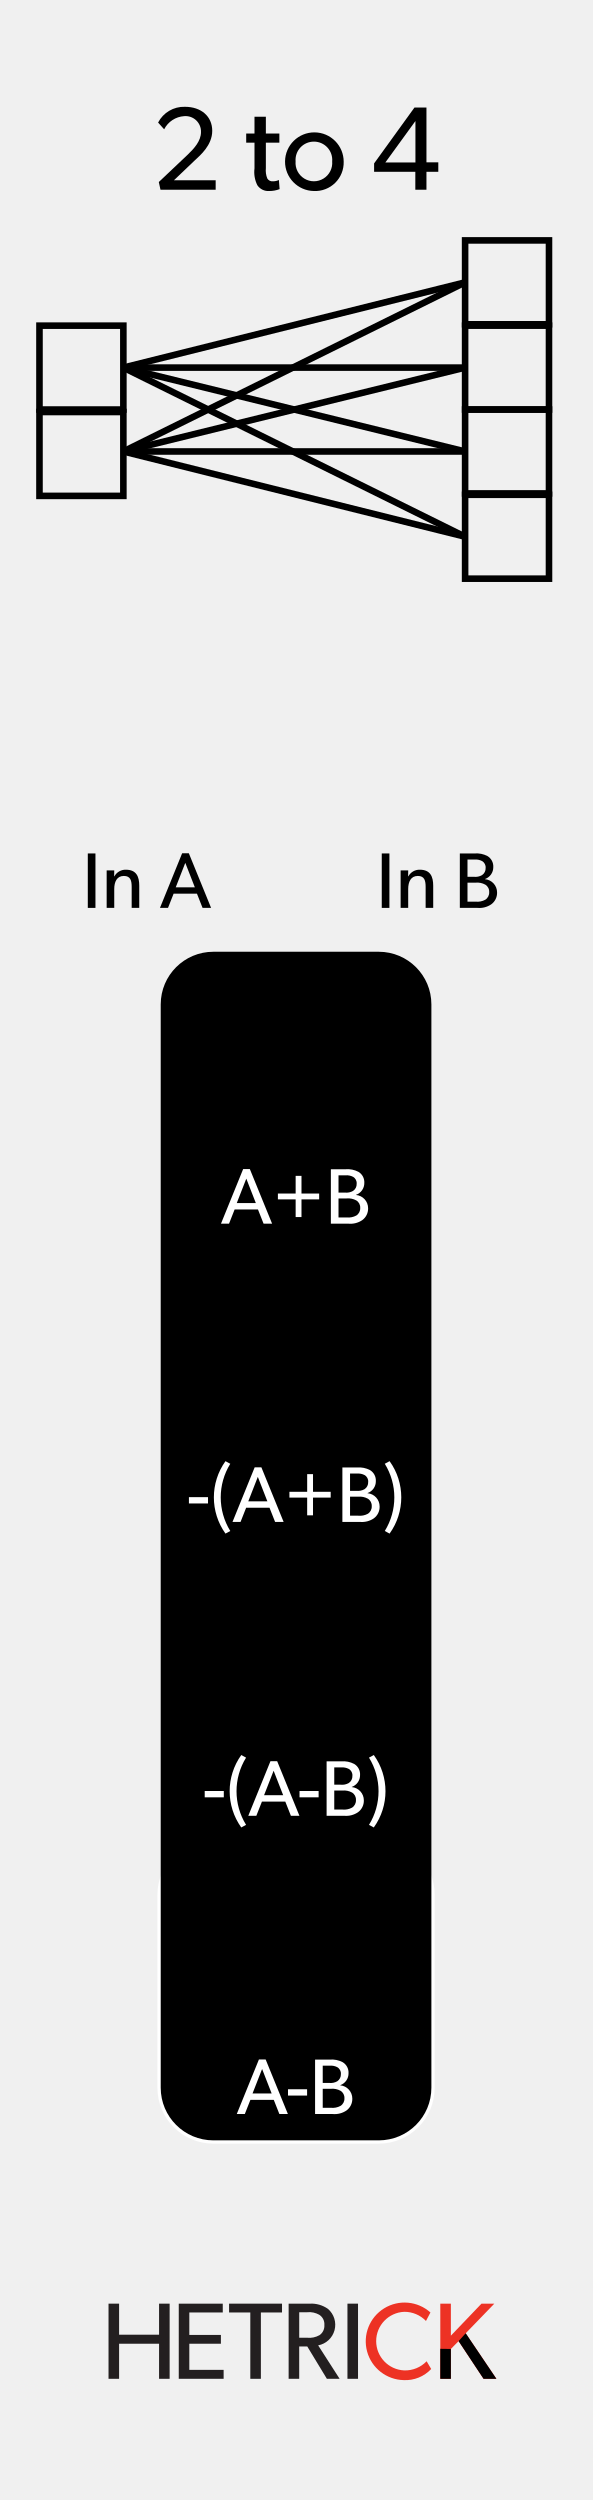
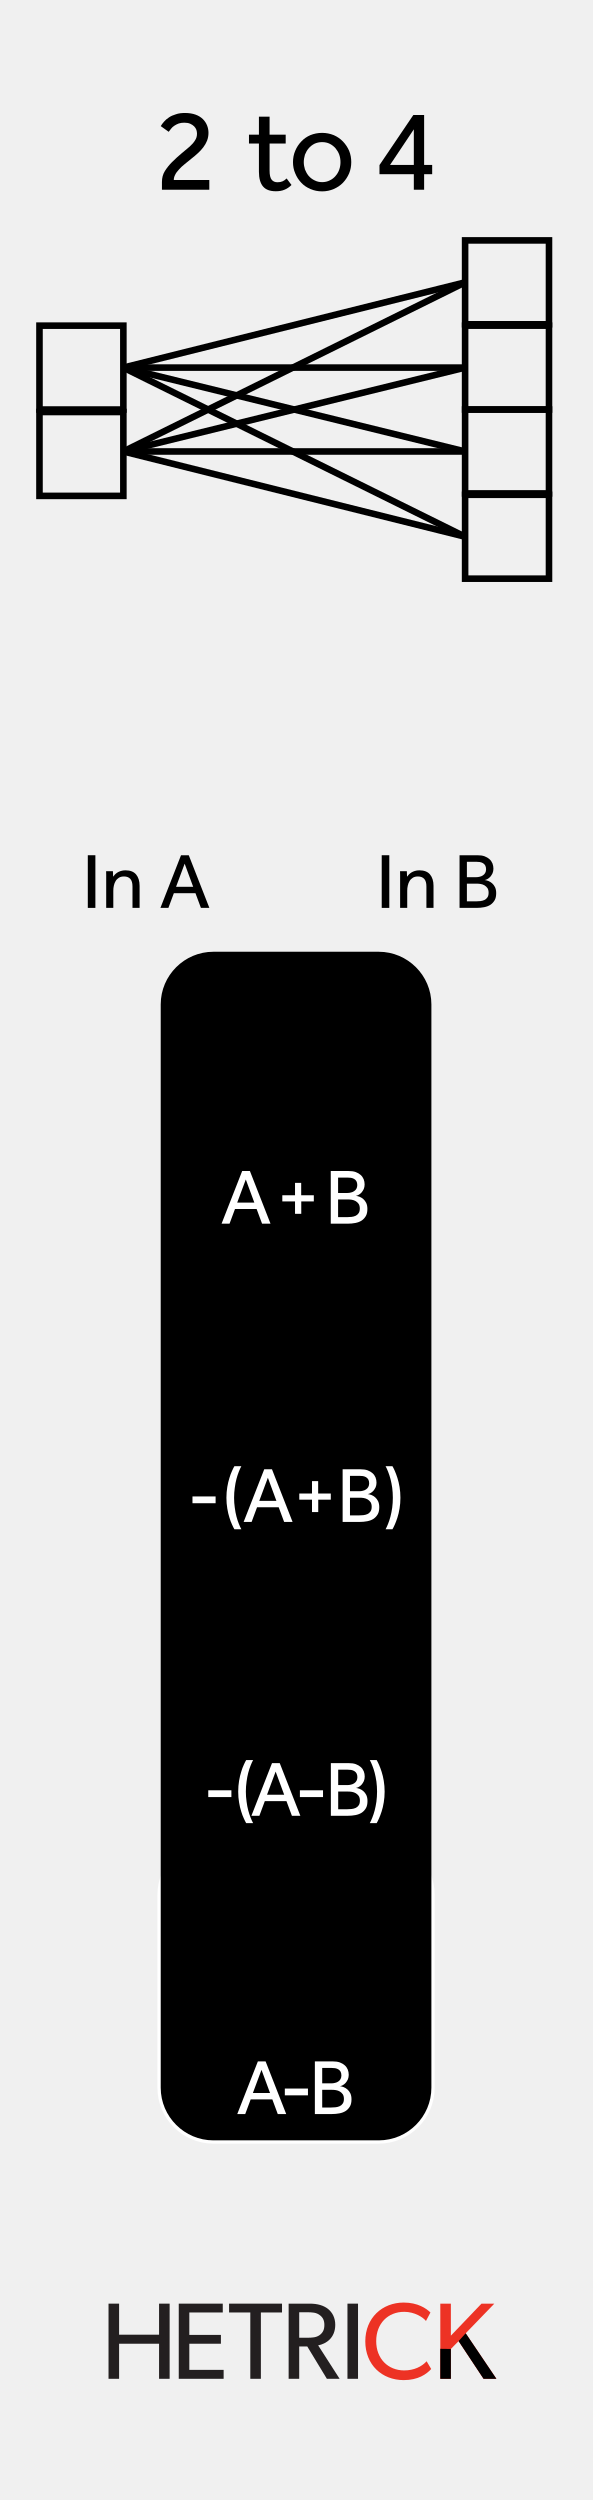
- <svg xmlns="http://www.w3.org/2000/svg" id="svg8" width="90" height="380" viewBox="0 0 90 380">
-   <g id="layer1">
-     <path id="rect817" d="M0,0H90V380H0Z" transform="translate(0 0.00002)" style="fill: #f0f0f0" />
-   </g>
-   <g>
-     <path d="M25.784,361.578H24.178v-5.331H18.102v5.331H16.496V350.155h1.606v4.719h6.076v-4.719h1.606Z" transform="translate(0 0.00002)" style="fill: #231f20" />
-     <path d="M33.992,361.578H27.171V350.155h6.689v1.341H28.776v3.411h4.801v1.341h-4.801v3.973h5.215Z" transform="translate(0 0.00002)" style="fill: #231f20" />
-     <path d="M42.865,351.496H39.653v10.083h-1.606V351.496H34.819v-1.341h8.046Z" transform="translate(0 0.00002)" style="fill: #231f20" />
-     <path d="M51.622,361.578H49.685l-2.98-4.917H45.479v4.917h-1.606V350.155h3.228a4.373,4.373,0,0,1,2.748.795A3.185,3.185,0,0,1,48.36,356.496Zm-3.046-9.702a3.047,3.047,0,0,0-1.92-.414h-1.175v3.874h1.175a3.159,3.159,0,0,0,1.92-.397,1.727,1.727,0,0,0,.729-1.54A1.698,1.698,0,0,0,48.575,351.877Z" transform="translate(0 0.00002)" style="fill: #231f20" />
-     <path d="M54.419,361.578H52.813V350.155h1.606Z" transform="translate(0 0.00002)" style="fill: #231f20" />
-     <path d="M65.542,360.088A5.355,5.355,0,0,1,61.37,361.777a5.895,5.895,0,1,1,4.056-10.281l-.679,1.291a4.527,4.527,0,0,0-3.311-1.391,4.458,4.458,0,0,0,0,8.907,4.522,4.522,0,0,0,3.411-1.391Z" transform="translate(0 0.00002)" style="fill: #ed3224" />
-     <path d="M75.452,361.578H73.499L69.707,355.85l-1.175,1.192v4.536H66.926V350.155h1.606v4.868l4.652-4.868h1.954l-4.354,4.503Z" transform="translate(0 0.00002)" style="fill: #ed3224" />
-     <path d="M75.452,361.578H73.499L69.707,355.85l-1.175,1.192v4.536H66.926V357.019l1.606.023,1.175-1.192,1.076-1.192.616.914.497.737Z" transform="translate(0 0.00002)" />
-   </g>
-   <g>
-     <path d="M32.781,28.836H24.391l-.252-1.17,4.394-4.159c.954-.918,2.017-2.053,2.017-3.439a2.347,2.347,0,0,0-2.557-2.413,3.678,3.678,0,0,0-3.043,1.999l-.918-1.026a4.428,4.428,0,0,1,4.069-2.395c2.485,0,4.159,1.458,4.159,3.655s-1.854,3.745-2.629,4.465l-3.187,3.043h6.338Z" transform="translate(0 0.00002)" />
-     <path d="M42.5,28.747a4.332,4.332,0,0,1-1.566.288,2.009,2.009,0,0,1-1.819-.882,4.469,4.469,0,0,1-.432-2.557V21.688H37.422V20.302h1.26V17.745h1.729v2.557h2.053v1.387H40.411v3.871a3.359,3.359,0,0,0,.216,1.566.896.896,0,0,0,.882.432,2.086,2.086,0,0,0,.882-.198Z" transform="translate(0 0.00002)" />
-     <path d="M47.72,29.035a4.457,4.457,0,1,1,4.52-4.447A4.336,4.336,0,0,1,47.72,29.035Zm0-7.508A2.782,2.782,0,0,0,44.929,24.533a2.791,2.791,0,1,0,5.563,0A2.779,2.779,0,0,0,47.72,21.526Z" transform="translate(0 0.00002)" />
-     <path d="M66.622,26.118H64.821v2.719H63.129V26.118H56.863V24.839l6.14-8.499h1.818v8.336h1.801Zm-3.476-1.422V18.393l-4.573,6.302Z" transform="translate(0 0.00002)" />
-   </g>
-   <g>
-     <path d="M14.509,138H13.346v-8.275h1.163Z" transform="translate(0 0.00002)" />
-     <path d="M21.166,138H20.015v-3.178c0-.959-.167-1.679-1.187-1.679-1.067,0-1.463.899-1.463,1.991V138H16.213v-5.697h1.151l-.012.899h.036a1.925,1.925,0,0,1,1.739-1.007c1.619,0,2.039,1.067,2.039,2.435Z" transform="translate(0 0.00002)" />
-     <path d="M32.086,138H30.79l-.852-2.159h-3.55L25.537,138H24.314l3.37-8.299h1.02Zm-2.471-3.13-1.451-3.718-1.452,3.718Z" transform="translate(0 0.00002)" />
-   </g>
-   <g>
-     <path d="M59.19,138H58.027v-8.275h1.163Z" transform="translate(0 0.00002)" />
-     <path d="M65.848,138H64.696v-3.178c0-.959-.167-1.679-1.187-1.679-1.067,0-1.464.899-1.464,1.991v2.866H60.895v-5.697H62.046l-.012.899h.036a1.924,1.924,0,0,1,1.739-1.007c1.619,0,2.038,1.067,2.038,2.435Z" transform="translate(0 0.00002)" />
-     <path d="M74.668,137.46a3.201,3.201,0,0,1-2.087.54H69.895v-8.275H72.125a3.577,3.577,0,0,1,1.967.396,1.842,1.842,0,0,1,.888,1.679,1.886,1.886,0,0,1-1.259,1.811v.024a2.024,2.024,0,0,1,1.835,2.015A2.16,2.16,0,0,1,74.668,137.46Zm-1.403-6.584a2.13,2.13,0,0,0-1.14-.228H71.058v2.626h.972a2.049,2.049,0,0,0,1.235-.251,1.235,1.235,0,0,0,.552-1.092A1.102,1.102,0,0,0,73.265,130.875Zm.491,3.586a2.537,2.537,0,0,0-1.451-.3H71.058v2.891h1.247a2.533,2.533,0,0,0,1.451-.288,1.284,1.284,0,0,0,.601-1.164A1.245,1.245,0,0,0,73.756,134.461Z" transform="translate(0 0.00002)" />
-   </g>
-   <rect x="24.429" y="280" width="41.142" height="45.333" rx="8" ry="8" style="stroke: #fff;stroke-miterlimit: 10" />
-   <rect x="24.429" y="144.667" width="41.142" height="180.667" rx="8" ry="8" />
-   <g>
-     <path d="M41.36,186H40.064l-.852-2.159h-3.55L34.812,186H33.588l3.37-8.299h1.019Zm-2.471-3.13L37.438,179.152l-1.451,3.718Z" transform="translate(0 0.00002)" style="fill: #fff" />
-     <path d="M48.512,182.306h-2.686v2.687H44.938v-2.687H42.24v-.888H44.938v-2.687h.888v2.687h2.686Z" transform="translate(0 0.00002)" style="fill: #fff" />
-     <path d="M55.064,185.46A3.201,3.201,0,0,1,52.978,186H50.291v-8.275h2.23a3.577,3.577,0,0,1,1.967.396,1.842,1.842,0,0,1,.888,1.679,1.886,1.886,0,0,1-1.259,1.811v.024a2.024,2.024,0,0,1,1.835,2.015A2.16,2.16,0,0,1,55.064,185.46ZM53.661,178.876a2.13,2.13,0,0,0-1.14-.228H51.454v2.626h.972a2.049,2.049,0,0,0,1.235-.251,1.235,1.235,0,0,0,.552-1.092A1.102,1.102,0,0,0,53.661,178.876Zm.491,3.586a2.537,2.537,0,0,0-1.451-.3H51.454v2.891h1.247a2.533,2.533,0,0,0,1.451-.288,1.283,1.283,0,0,0,.6-1.164A1.244,1.244,0,0,0,54.152,182.462Z" transform="translate(0 0.00002)" style="fill: #fff" />
-   </g>
-   <g>
-     <path d="M43.76,321.333H42.464l-.852-2.158H38.063l-.852,2.158H35.988l3.37-8.299h1.019Zm-2.471-3.13-1.451-3.718-1.451,3.718Z" transform="translate(0 0.00002)" style="fill: #fff" />
-     <path d="M46.678,318.526H43.776v-.959h2.902Z" transform="translate(0 0.00002)" style="fill: #fff" />
-     <path d="M52.664,320.794a3.202,3.202,0,0,1-2.087.539H47.892v-8.275h2.23a3.581,3.581,0,0,1,1.967.396,1.843,1.843,0,0,1,.888,1.68,1.886,1.886,0,0,1-1.26,1.811v.024a2.023,2.023,0,0,1,1.835,2.015A2.161,2.161,0,0,1,52.664,320.794Zm-1.403-6.585a2.129,2.129,0,0,0-1.139-.228H49.055v2.626h.971a2.05,2.05,0,0,0,1.235-.251,1.233,1.233,0,0,0,.552-1.092A1.103,1.103,0,0,0,51.261,314.209Zm.492,3.586a2.544,2.544,0,0,0-1.451-.3H49.055v2.891h1.247a2.532,2.532,0,0,0,1.451-.288,1.285,1.285,0,0,0,.6-1.163A1.247,1.247,0,0,0,51.753,317.795Z" transform="translate(0 0.00002)" style="fill: #fff" />
-   </g>
-   <g>
-     <path d="M34.019,273.193H31.116v-.96h2.902Z" transform="translate(0 0.00002)" style="fill: #fff" />
-     <path d="M36.671,277.774a9.477,9.477,0,0,1,0-11.01l.732.396a9.72,9.72,0,0,0,0,10.219Z" transform="translate(0 0.00002)" style="fill: #fff" />
-     <path d="M45.512,276H44.216l-.852-2.159h-3.55L38.963,276H37.74l3.37-8.3h1.019Zm-2.471-3.131-1.451-3.718-1.451,3.718Z" transform="translate(0 0.00002)" style="fill: #fff" />
-     <path d="M48.43,273.193H45.528v-.96h2.902Z" transform="translate(0 0.00002)" style="fill: #fff" />
-     <path d="M54.416,275.46a3.197,3.197,0,0,1-2.087.54H49.644v-8.275H51.874a3.572,3.572,0,0,1,1.967.396,1.841,1.841,0,0,1,.888,1.679,1.887,1.887,0,0,1-1.26,1.812v.023a2.024,2.024,0,0,1,1.835,2.016A2.158,2.158,0,0,1,54.416,275.46Zm-1.403-6.584a2.128,2.128,0,0,0-1.139-.229H50.807v2.627h.971a2.042,2.042,0,0,0,1.235-.252,1.233,1.233,0,0,0,.552-1.092A1.101,1.101,0,0,0,53.013,268.876Zm.492,3.586a2.536,2.536,0,0,0-1.451-.3H50.807v2.891h1.247a2.54,2.54,0,0,0,1.451-.288,1.286,1.286,0,0,0,.6-1.164A1.245,1.245,0,0,0,53.505,272.462Z" transform="translate(0 0.00002)" style="fill: #fff" />
-     <path d="M56.818,277.774l-.731-.396a9.72,9.72,0,0,0,0-10.219l.731-.396a9.422,9.422,0,0,1,0,11.01Z" transform="translate(0 0.00002)" style="fill: #fff" />
-   </g>
-   <g>
-     <path d="M31.618,228.526H28.716v-.959h2.902Z" transform="translate(0 0.00002)" style="fill: #fff" />
-     <path d="M34.271,233.108a9.477,9.477,0,0,1,0-11.01l.732.396a9.72,9.72,0,0,0,0,10.219Z" transform="translate(0 0.00002)" style="fill: #fff" />
-     <path d="M43.111,231.333H41.816l-.852-2.158h-3.55L36.563,231.333H35.34L38.71,223.034h1.019Zm-2.471-3.13-1.451-3.718-1.451,3.718Z" transform="translate(0 0.00002)" style="fill: #fff" />
-     <path d="M50.264,227.64H47.577v2.687h-.888v-2.687H43.992v-.888h2.698v-2.687h.888V226.752h2.687Z" transform="translate(0 0.00002)" style="fill: #fff" />
-     <path d="M56.815,230.794a3.202,3.202,0,0,1-2.087.539H52.042v-8.275h2.231a3.581,3.581,0,0,1,1.967.396,1.843,1.843,0,0,1,.888,1.68,1.886,1.886,0,0,1-1.26,1.811v.024a2.023,2.023,0,0,1,1.835,2.015A2.161,2.161,0,0,1,56.815,230.794Zm-1.403-6.585a2.129,2.129,0,0,0-1.139-.228H53.206v2.626h.971a2.05,2.05,0,0,0,1.235-.251,1.233,1.233,0,0,0,.552-1.092A1.103,1.103,0,0,0,55.412,224.209Zm.492,3.586a2.544,2.544,0,0,0-1.451-.3H53.206v2.891h1.247a2.532,2.532,0,0,0,1.451-.288,1.283,1.283,0,0,0,.6-1.163A1.245,1.245,0,0,0,55.904,227.795Z" transform="translate(0 0.00002)" style="fill: #fff" />
-     <path d="M59.218,233.108l-.731-.396a9.72,9.72,0,0,0,0-10.219l.731-.396a9.422,9.422,0,0,1,0,11.01Z" transform="translate(0 0.00002)" style="fill: #fff" />
-   </g>
-   <g>
-     <rect x="6" y="49.5" width="12.75" height="12.75" style="fill: none;stroke: #000;stroke-miterlimit: 10" />
-     <rect x="6" y="62.625" width="12.75" height="12.75" style="fill: none;stroke: #000;stroke-miterlimit: 10" />
-     <rect x="70.696" y="36.542" width="12.75" height="12.75" style="fill: none;stroke: #000;stroke-miterlimit: 10" />
-     <rect x="70.696" y="49.5" width="12.75" height="12.75" style="fill: none;stroke: #000;stroke-miterlimit: 10" />
-     <rect x="70.696" y="62.25" width="12.75" height="12.75" style="fill: none;stroke: #000;stroke-miterlimit: 10" />
-     <rect x="70.696" y="75.208" width="12.75" height="12.75" style="fill: none;stroke: #000;stroke-miterlimit: 10" />
-     <line x1="18.75" y1="55.875" x2="70.696" y2="42.917" style="fill: none;stroke: #000;stroke-miterlimit: 10" />
-     <line x1="70.696" y1="55.875" x2="18.75" y2="55.875" style="fill: none;stroke: #000;stroke-miterlimit: 10" />
-     <line x1="70.696" y1="68.625" x2="18.75" y2="55.875" style="fill: none;stroke: #000;stroke-miterlimit: 10" />
-     <line x1="70.696" y1="81.583" x2="18.75" y2="55.875" style="fill: none;stroke: #000;stroke-miterlimit: 10" />
-     <line x1="18.75" y1="68.625" x2="70.696" y2="42.917" style="fill: none;stroke: #000;stroke-miterlimit: 10" />
-     <line x1="70.696" y1="55.875" x2="18.75" y2="68.625" style="fill: none;stroke: #000;stroke-miterlimit: 10" />
-     <line x1="70.696" y1="68.625" x2="18.75" y2="68.625" style="fill: none;stroke: #000;stroke-miterlimit: 10" />
-     <line x1="70.696" y1="81.583" x2="18.75" y2="68.625" style="fill: none;stroke: #000;stroke-miterlimit: 10" />
+ <svg xmlns="http://www.w3.org/2000/svg" width="100%" height="100%" viewBox="0 0 90 380" version="1.1" xml:space="preserve" style="fill-rule:evenodd;clip-rule:evenodd;stroke-miterlimit:10;">
+   <g id="svg8">
+     <rect x="0" y="0" width="90" height="380" style="fill:rgb(240,240,240);" />
+     <g transform="matrix(1,0,0,1,25.7842,350.154)">
+       <path d="M0,11.424L-1.606,11.424L-1.606,6.093L-7.682,6.093L-7.682,11.424L-9.288,11.424L-9.288,0L-7.682,0L-7.682,4.719L-1.606,4.719L-1.606,0L0,0L0,11.424Z" style="fill:rgb(35,31,32);fill-rule:nonzero;" />
+     </g>
+     <g transform="matrix(1,0,0,1,33.9917,350.154)">
+       <path d="M0,11.424L-6.821,11.424L-6.821,0L-0.132,0L-0.132,1.342L-5.215,1.342L-5.215,4.752L-0.414,4.752L-0.414,6.093L-5.215,6.093L-5.215,10.067L0,10.067L0,11.424Z" style="fill:rgb(35,31,32);fill-rule:nonzero;" />
+     </g>
+     <g transform="matrix(1,0,0,1,42.8652,360.236)">
+       <path d="M0,-8.74L-3.212,-8.74L-3.212,1.342L-4.818,1.342L-4.818,-8.74L-8.046,-8.74L-8.046,-10.082L0,-10.082L0,-8.74Z" style="fill:rgb(35,31,32);fill-rule:nonzero;" />
+     </g>
+     <g transform="matrix(1,0,0,1,48.5752,359.855)">
+       <path d="M0,-7.978C-0.513,-8.359 -1.126,-8.392 -1.92,-8.392L-3.096,-8.392L-3.096,-4.518L-1.92,-4.518C-1.126,-4.518 -0.513,-4.551 0,-4.915C0.514,-5.296 0.729,-5.76 0.729,-6.456C0.729,-7.134 0.514,-7.614 0,-7.978M3.047,1.723L1.109,1.723L-1.871,-3.194L-3.096,-3.194L-3.096,1.723L-4.702,1.723L-4.702,-9.701L-1.474,-9.701C-0.331,-9.701 0.596,-9.435 1.275,-8.906C1.954,-8.359 2.384,-7.532 2.384,-6.489C2.384,-4.485 0.993,-3.591 -0.215,-3.359L3.047,1.723Z" style="fill:rgb(35,31,32);fill-rule:nonzero;" />
+     </g>
+     <g transform="matrix(-1,0,0,1,107.233,331.732)">
+       <rect x="52.814" y="18.422" width="1.605" height="11.424" style="fill:rgb(35,31,32);" />
+     </g>
+     <g transform="matrix(1,0,0,1,65.542,351.678)">
+       <path d="M0,8.41C-0.712,9.205 -2.003,10.099 -4.172,10.099C-7.5,10.099 -10.017,7.764 -10.017,4.205C-10.017,0.645 -7.45,-1.689 -4.172,-1.689C-2.036,-1.689 -0.745,-0.795 -0.116,-0.182L-0.795,1.109C-1.241,0.547 -2.517,-0.281 -4.105,-0.281C-6.572,-0.281 -8.36,1.49 -8.36,4.172C-8.36,6.854 -6.556,8.626 -4.105,8.626C-2.6,8.626 -1.44,8.047 -0.695,7.235L0,8.41Z" style="fill:rgb(237,50,36);fill-rule:nonzero;" />
+     </g>
+     <g transform="matrix(1,0,0,1,75.4521,350.154)">
+       <path d="M0,11.424L-1.953,11.424L-5.745,5.695L-6.92,6.888L-6.92,11.424L-8.526,11.424L-8.526,0L-6.92,0L-6.92,4.868L-2.268,0L-0.314,0L-4.669,4.504L0,11.424Z" style="fill:rgb(237,50,36);fill-rule:nonzero;" />
+     </g>
+     <g transform="matrix(1,0,0,1,75.4521,354.658)">
+       <path d="M0,6.92L-1.953,6.92L-5.745,1.191L-6.92,2.384L-6.92,6.92L-8.526,6.92L-8.526,2.361L-6.92,2.384L-5.745,1.191L-4.669,0L-4.052,0.913L-3.555,1.65L0,6.92Z" style="fill-rule:nonzero;" />
+     </g>
+     <g transform="matrix(1,0,0,1,57.5713,325.333)">
+       <path d="M0,-45.333L-25.142,-45.333C-29.542,-45.333 -33.142,-41.733 -33.142,-37.333L-33.142,-8C-33.142,-3.6 -29.542,0 -25.142,0L0,0C4.399,0 8,-3.6 8,-8L8,-37.333C8,-41.733 4.399,-45.333 0,-45.333Z" style="fill-rule:nonzero;stroke:white;stroke-width:1px;" />
+     </g>
+     <g transform="matrix(1,0,0,1,57.5713,325.334)">
+       <path d="M0,-180.667L-25.142,-180.667C-29.542,-180.667 -33.142,-177.067 -33.142,-172.667L-33.142,-8C-33.142,-3.6 -29.542,0 -25.142,0L0,0C4.399,0 8,-3.6 8,-8L8,-172.667C8,-177.067 4.399,-180.667 0,-180.667" style="fill-rule:nonzero;" />
+     </g>
+     <g transform="matrix(1,0,0,1,-23.0225,0)">
+       <g transform="matrix(18,0,0,18,46.4135,28.8369)">
+         <path d="M0.068,-0.065C0.068,-0.1 0.076,-0.131 0.093,-0.158C0.11,-0.185 0.13,-0.21 0.153,-0.233C0.182,-0.262 0.209,-0.286 0.234,-0.307C0.26,-0.328 0.283,-0.347 0.302,-0.364C0.321,-0.381 0.337,-0.399 0.347,-0.416C0.359,-0.433 0.364,-0.452 0.364,-0.474C0.364,-0.484 0.362,-0.494 0.359,-0.505C0.355,-0.516 0.349,-0.526 0.34,-0.535C0.331,-0.544 0.32,-0.551 0.307,-0.557C0.294,-0.563 0.277,-0.566 0.257,-0.566C0.239,-0.566 0.223,-0.564 0.209,-0.559C0.195,-0.554 0.183,-0.547 0.172,-0.54C0.161,-0.533 0.152,-0.524 0.145,-0.515C0.138,-0.506 0.131,-0.497 0.125,-0.489L0.058,-0.537C0.065,-0.549 0.074,-0.562 0.086,-0.575C0.097,-0.588 0.111,-0.6 0.128,-0.611C0.144,-0.622 0.163,-0.63 0.186,-0.637C0.208,-0.645 0.234,-0.648 0.263,-0.648C0.297,-0.648 0.327,-0.643 0.352,-0.634C0.377,-0.625 0.397,-0.612 0.413,-0.597C0.429,-0.581 0.441,-0.563 0.449,-0.543C0.457,-0.523 0.461,-0.502 0.461,-0.48C0.461,-0.457 0.457,-0.435 0.449,-0.414C0.441,-0.394 0.43,-0.375 0.417,-0.358C0.404,-0.341 0.389,-0.324 0.372,-0.309C0.355,-0.293 0.337,-0.278 0.319,-0.264C0.298,-0.247 0.278,-0.231 0.26,-0.216C0.241,-0.201 0.225,-0.186 0.212,-0.171C0.198,-0.156 0.187,-0.142 0.18,-0.127C0.172,-0.112 0.168,-0.097 0.168,-0.082L0.468,-0.082L0.468,-0L0.068,-0L0.068,-0.065Z" style="fill-rule:nonzero;" />
+       </g>
+       <g transform="matrix(18,0,0,18,60.5435,28.8369)">
+         <path d="M0.102,-0.39L0.018,-0.39L0.018,-0.465L0.102,-0.465L0.102,-0.617L0.192,-0.617L0.192,-0.465L0.328,-0.465L0.328,-0.39L0.192,-0.39L0.192,-0.161C0.192,-0.124 0.198,-0.098 0.21,-0.084C0.221,-0.07 0.238,-0.063 0.259,-0.063C0.276,-0.063 0.291,-0.066 0.302,-0.071C0.313,-0.076 0.325,-0.084 0.336,-0.095L0.377,-0.04C0.358,-0.021 0.338,-0.008 0.318,0C0.297,0.009 0.273,0.013 0.245,0.013C0.196,0.013 0.16,-0 0.137,-0.027C0.114,-0.054 0.102,-0.095 0.102,-0.152L0.102,-0.39Z" style="fill-rule:nonzero;" />
+       </g>
+       <g transform="matrix(18,0,0,18,66.8375,28.8369)">
+         <path d="M0.286,0.014C0.25,0.014 0.217,0.007 0.187,-0.006C0.157,-0.019 0.131,-0.036 0.11,-0.059C0.088,-0.082 0.071,-0.108 0.059,-0.138C0.046,-0.167 0.04,-0.199 0.04,-0.233C0.04,-0.267 0.046,-0.299 0.059,-0.329C0.071,-0.358 0.088,-0.384 0.11,-0.407C0.131,-0.43 0.157,-0.448 0.187,-0.461C0.217,-0.473 0.25,-0.48 0.286,-0.48C0.321,-0.48 0.354,-0.473 0.384,-0.461C0.414,-0.448 0.44,-0.43 0.462,-0.407C0.484,-0.384 0.501,-0.358 0.514,-0.329C0.526,-0.299 0.532,-0.267 0.532,-0.233C0.532,-0.199 0.526,-0.167 0.514,-0.138C0.501,-0.108 0.484,-0.082 0.462,-0.059C0.44,-0.036 0.414,-0.019 0.384,-0.006C0.354,0.007 0.321,0.014 0.286,0.014ZM0.286,-0.064C0.31,-0.064 0.332,-0.069 0.351,-0.079C0.37,-0.088 0.387,-0.101 0.4,-0.117C0.413,-0.132 0.424,-0.15 0.431,-0.171C0.438,-0.191 0.441,-0.212 0.441,-0.233C0.441,-0.254 0.438,-0.274 0.431,-0.295C0.424,-0.315 0.413,-0.333 0.4,-0.349C0.386,-0.365 0.37,-0.378 0.35,-0.388C0.332,-0.397 0.31,-0.402 0.286,-0.402C0.262,-0.402 0.24,-0.397 0.221,-0.388C0.202,-0.378 0.185,-0.365 0.172,-0.349C0.159,-0.334 0.149,-0.316 0.141,-0.296C0.135,-0.275 0.131,-0.254 0.131,-0.233C0.131,-0.212 0.135,-0.191 0.141,-0.171C0.149,-0.151 0.159,-0.133 0.172,-0.117C0.186,-0.101 0.203,-0.088 0.222,-0.079C0.241,-0.069 0.262,-0.064 0.286,-0.064Z" style="fill-rule:nonzero;" />
+       </g>
+       <g transform="matrix(18,0,0,18,79.8215,28.8369)">
+         <path d="M0.049,-0.208L0.335,-0.631L0.426,-0.631L0.426,-0.209L0.494,-0.209L0.494,-0.131L0.426,-0.131L0.426,-0L0.339,-0L0.339,-0.131L0.049,-0.131L0.049,-0.208ZM0.339,-0.209L0.339,-0.51L0.138,-0.209L0.339,-0.209Z" style="fill-rule:nonzero;" />
+       </g>
+     </g>
+     <g transform="matrix(12,0,0,12,12.4341,138)">
+       <rect x="0.076" y="-0.667" width="0.096" height="0.667" style="fill-rule:nonzero;" />
+     </g>
+     <g transform="matrix(12,0,0,12,15.3981,138)">
+       <path d="M0.062,-0L0.062,-0.418C0.062,-0.433 0.062,-0.448 0.061,-0.465L0.147,-0.465L0.15,-0.395C0.156,-0.403 0.163,-0.412 0.172,-0.422C0.181,-0.431 0.191,-0.44 0.204,-0.448C0.217,-0.456 0.232,-0.463 0.249,-0.468C0.266,-0.473 0.285,-0.476 0.306,-0.476C0.367,-0.476 0.412,-0.458 0.441,-0.423C0.47,-0.388 0.485,-0.34 0.485,-0.279L0.485,-0L0.395,-0L0.395,-0.272C0.395,-0.315 0.386,-0.347 0.367,-0.368C0.348,-0.388 0.322,-0.398 0.288,-0.398C0.262,-0.398 0.24,-0.393 0.223,-0.382C0.206,-0.371 0.192,-0.358 0.182,-0.341C0.171,-0.324 0.164,-0.304 0.159,-0.282C0.154,-0.261 0.152,-0.239 0.152,-0.216L0.152,-0L0.062,-0Z" style="fill-rule:nonzero;" />
+     </g>
+     <g transform="matrix(12,0,0,12,24.264,138)">
+       <path d="M0.271,-0.667L0.369,-0.667L0.63,-0L0.523,-0L0.454,-0.186L0.18,-0.186L0.111,-0L0.01,-0L0.271,-0.667ZM0.425,-0.267L0.317,-0.56L0.208,-0.267L0.425,-0.267Z" style="fill-rule:nonzero;" />
+     </g>
+     <g transform="matrix(12,0,0,12,57.1101,138)">
+       <rect x="0.076" y="-0.667" width="0.096" height="0.667" style="fill-rule:nonzero;" />
+     </g>
+     <g transform="matrix(12,0,0,12,60.0741,138)">
+       <path d="M0.062,-0L0.062,-0.418C0.062,-0.433 0.062,-0.448 0.061,-0.465L0.147,-0.465L0.15,-0.395C0.156,-0.403 0.163,-0.412 0.172,-0.422C0.181,-0.431 0.191,-0.44 0.204,-0.448C0.217,-0.456 0.232,-0.463 0.249,-0.468C0.266,-0.473 0.285,-0.476 0.306,-0.476C0.367,-0.476 0.412,-0.458 0.441,-0.423C0.47,-0.388 0.485,-0.34 0.485,-0.279L0.485,-0L0.395,-0L0.395,-0.272C0.395,-0.315 0.386,-0.347 0.367,-0.368C0.348,-0.388 0.322,-0.398 0.288,-0.398C0.262,-0.398 0.24,-0.393 0.223,-0.382C0.206,-0.371 0.192,-0.358 0.182,-0.341C0.171,-0.324 0.164,-0.304 0.159,-0.282C0.154,-0.261 0.152,-0.239 0.152,-0.216L0.152,-0L0.062,-0Z" style="fill-rule:nonzero;" />
+     </g>
+     <g transform="matrix(12,0,0,12,68.94,138)">
+       <path d="M0.076,-0.667L0.302,-0.667C0.337,-0.667 0.367,-0.663 0.392,-0.654C0.417,-0.645 0.438,-0.632 0.455,-0.617C0.472,-0.602 0.484,-0.584 0.493,-0.563C0.501,-0.542 0.505,-0.52 0.505,-0.497C0.505,-0.476 0.501,-0.456 0.494,-0.439C0.486,-0.422 0.476,-0.407 0.466,-0.395C0.455,-0.383 0.443,-0.373 0.43,-0.366C0.417,-0.359 0.405,-0.354 0.394,-0.353C0.408,-0.351 0.424,-0.347 0.441,-0.341C0.458,-0.334 0.473,-0.325 0.488,-0.312C0.503,-0.299 0.515,-0.283 0.525,-0.263C0.535,-0.242 0.54,-0.217 0.54,-0.187C0.54,-0.151 0.534,-0.121 0.521,-0.098C0.507,-0.074 0.49,-0.055 0.468,-0.04C0.445,-0.025 0.419,-0.015 0.388,-0.009C0.357,-0.003 0.325,-0 0.29,-0L0.076,-0L0.076,-0.667ZM0.288,-0.389C0.303,-0.389 0.317,-0.391 0.332,-0.395C0.347,-0.398 0.36,-0.404 0.372,-0.412C0.384,-0.42 0.394,-0.43 0.401,-0.443C0.408,-0.456 0.412,-0.471 0.412,-0.489C0.412,-0.509 0.408,-0.525 0.401,-0.538C0.394,-0.55 0.384,-0.56 0.372,-0.567C0.36,-0.574 0.347,-0.578 0.332,-0.581C0.317,-0.583 0.303,-0.584 0.288,-0.584L0.169,-0.584L0.169,-0.389L0.288,-0.389ZM0.285,-0.083C0.302,-0.083 0.32,-0.084 0.339,-0.086C0.358,-0.088 0.375,-0.093 0.391,-0.1C0.406,-0.107 0.419,-0.118 0.429,-0.133C0.439,-0.147 0.444,-0.167 0.444,-0.192C0.444,-0.216 0.439,-0.235 0.43,-0.25C0.42,-0.265 0.407,-0.276 0.393,-0.285C0.378,-0.294 0.361,-0.3 0.343,-0.303C0.325,-0.306 0.308,-0.307 0.291,-0.307L0.169,-0.307L0.169,-0.083L0.285,-0.083Z" style="fill-rule:nonzero;" />
+     </g>
+     <g transform="matrix(1,0,0,1,-9.1469,0)">
+       <g transform="matrix(12,0,0,12,42.7052,186)">
+         <path d="M0.271,-0.667L0.369,-0.667L0.63,-0L0.523,-0L0.454,-0.186L0.18,-0.186L0.111,-0L0.01,-0L0.271,-0.667ZM0.425,-0.267L0.317,-0.56L0.208,-0.267L0.425,-0.267Z" style="fill:white;fill-rule:nonzero;" />
+       </g>
+       <g transform="matrix(12,0,0,12,51.1832,186)">
+         <path d="M0.073,-0.36L0.234,-0.36L0.234,-0.517L0.312,-0.517L0.312,-0.36L0.472,-0.36L0.472,-0.282L0.313,-0.282L0.313,-0.125L0.234,-0.125L0.234,-0.282L0.073,-0.282L0.073,-0.36Z" style="fill:white;fill-rule:nonzero;" />
+       </g>
+       <g transform="matrix(12,0,0,12,58.5092,186)">
+         <path d="M0.076,-0.667L0.302,-0.667C0.337,-0.667 0.367,-0.663 0.392,-0.654C0.417,-0.645 0.438,-0.632 0.455,-0.617C0.472,-0.602 0.484,-0.584 0.493,-0.563C0.501,-0.542 0.505,-0.52 0.505,-0.497C0.505,-0.476 0.501,-0.456 0.494,-0.439C0.486,-0.422 0.476,-0.407 0.466,-0.395C0.455,-0.383 0.443,-0.373 0.43,-0.366C0.417,-0.359 0.405,-0.354 0.394,-0.353C0.408,-0.351 0.424,-0.347 0.441,-0.341C0.458,-0.334 0.473,-0.325 0.488,-0.312C0.503,-0.299 0.515,-0.283 0.525,-0.263C0.535,-0.242 0.54,-0.217 0.54,-0.187C0.54,-0.151 0.534,-0.121 0.521,-0.098C0.507,-0.074 0.49,-0.055 0.468,-0.04C0.445,-0.025 0.419,-0.015 0.388,-0.009C0.357,-0.003 0.325,-0 0.29,-0L0.076,-0L0.076,-0.667ZM0.288,-0.389C0.303,-0.389 0.317,-0.391 0.332,-0.395C0.347,-0.398 0.36,-0.404 0.372,-0.412C0.384,-0.42 0.394,-0.43 0.401,-0.443C0.408,-0.456 0.412,-0.471 0.412,-0.489C0.412,-0.509 0.408,-0.525 0.401,-0.538C0.394,-0.55 0.384,-0.56 0.372,-0.567C0.36,-0.574 0.347,-0.578 0.332,-0.581C0.317,-0.583 0.303,-0.584 0.288,-0.584L0.169,-0.584L0.169,-0.389L0.288,-0.389ZM0.285,-0.083C0.302,-0.083 0.32,-0.084 0.339,-0.086C0.358,-0.088 0.375,-0.093 0.391,-0.1C0.406,-0.107 0.419,-0.118 0.429,-0.133C0.439,-0.147 0.444,-0.167 0.444,-0.192C0.444,-0.216 0.439,-0.235 0.43,-0.25C0.42,-0.265 0.407,-0.276 0.393,-0.285C0.378,-0.294 0.361,-0.3 0.343,-0.303C0.325,-0.306 0.308,-0.307 0.291,-0.307L0.169,-0.307L0.169,-0.083L0.285,-0.083Z" style="fill:white;fill-rule:nonzero;" />
+       </g>
+     </g>
+     <g transform="matrix(1,0,0,1,-11.5469,0)">
+       <g transform="matrix(12,0,0,12,47.4905,321.336)">
+         <path d="M0.271,-0.667L0.369,-0.667L0.63,-0L0.523,-0L0.454,-0.186L0.18,-0.186L0.111,-0L0.01,-0L0.271,-0.667ZM0.425,-0.267L0.317,-0.56L0.208,-0.267L0.425,-0.267Z" style="fill:white;fill-rule:nonzero;" />
+       </g>
+       <g transform="matrix(12,0,0,12,53.9645,321.336)">
+         <rect x="0.073" y="-0.323" width="0.293" height="0.086" style="fill:white;fill-rule:nonzero;" />
+       </g>
+       <g transform="matrix(12,0,0,12,58.4945,321.336)">
+         <path d="M0.076,-0.667L0.302,-0.667C0.337,-0.667 0.367,-0.663 0.392,-0.654C0.417,-0.645 0.438,-0.632 0.455,-0.617C0.472,-0.602 0.484,-0.584 0.493,-0.563C0.501,-0.542 0.505,-0.52 0.505,-0.497C0.505,-0.476 0.501,-0.456 0.494,-0.439C0.486,-0.422 0.476,-0.407 0.466,-0.395C0.455,-0.383 0.443,-0.373 0.43,-0.366C0.417,-0.359 0.405,-0.354 0.394,-0.353C0.408,-0.351 0.424,-0.347 0.441,-0.341C0.458,-0.334 0.473,-0.325 0.488,-0.312C0.503,-0.299 0.515,-0.283 0.525,-0.263C0.535,-0.242 0.54,-0.217 0.54,-0.187C0.54,-0.151 0.534,-0.121 0.521,-0.098C0.507,-0.074 0.49,-0.055 0.468,-0.04C0.445,-0.025 0.419,-0.015 0.388,-0.009C0.357,-0.003 0.325,-0 0.29,-0L0.076,-0L0.076,-0.667ZM0.288,-0.389C0.303,-0.389 0.317,-0.391 0.332,-0.395C0.347,-0.398 0.36,-0.404 0.372,-0.412C0.384,-0.42 0.394,-0.43 0.401,-0.443C0.408,-0.456 0.412,-0.471 0.412,-0.489C0.412,-0.509 0.408,-0.525 0.401,-0.538C0.394,-0.55 0.384,-0.56 0.372,-0.567C0.36,-0.574 0.347,-0.578 0.332,-0.581C0.317,-0.583 0.303,-0.584 0.288,-0.584L0.169,-0.584L0.169,-0.389L0.288,-0.389ZM0.285,-0.083C0.302,-0.083 0.32,-0.084 0.339,-0.086C0.358,-0.088 0.375,-0.093 0.391,-0.1C0.406,-0.107 0.419,-0.118 0.429,-0.133C0.439,-0.147 0.444,-0.167 0.444,-0.192C0.444,-0.216 0.439,-0.235 0.43,-0.25C0.42,-0.265 0.407,-0.276 0.393,-0.285C0.378,-0.294 0.361,-0.3 0.343,-0.303C0.325,-0.306 0.308,-0.307 0.291,-0.307L0.169,-0.307L0.169,-0.083L0.285,-0.083Z" style="fill:white;fill-rule:nonzero;" />
+       </g>
+     </g>
+     <g transform="matrix(1,0,0,1,-6.3869,0)">
+       <g transform="matrix(12,0,0,12,37.1672,276)">
+         <rect x="0.073" y="-0.323" width="0.293" height="0.086" style="fill:white;fill-rule:nonzero;" />
+       </g>
+       <g transform="matrix(12,0,0,12,41.8376,276)">
+         <path d="M0.164,0.093C0.155,0.078 0.145,0.058 0.134,0.033C0.122,0.008 0.111,-0.021 0.101,-0.055C0.09,-0.089 0.081,-0.127 0.074,-0.17C0.067,-0.212 0.063,-0.257 0.063,-0.306C0.063,-0.355 0.067,-0.4 0.074,-0.443C0.081,-0.485 0.09,-0.523 0.101,-0.557C0.111,-0.591 0.122,-0.621 0.134,-0.646C0.145,-0.671 0.155,-0.691 0.164,-0.706L0.252,-0.706C0.241,-0.687 0.231,-0.663 0.22,-0.636C0.209,-0.609 0.199,-0.578 0.19,-0.544C0.181,-0.51 0.174,-0.473 0.169,-0.433C0.163,-0.393 0.16,-0.351 0.16,-0.306C0.16,-0.262 0.163,-0.22 0.169,-0.18C0.174,-0.14 0.181,-0.103 0.19,-0.069C0.199,-0.035 0.209,-0.004 0.22,0.023C0.231,0.05 0.241,0.074 0.252,0.093L0.164,0.093Z" style="fill:white;fill-rule:nonzero;" />
+       </g>
+       <g transform="matrix(12,0,0,12,44.48,276)">
+         <path d="M0.271,-0.667L0.369,-0.667L0.63,-0L0.523,-0L0.454,-0.186L0.18,-0.186L0.111,-0L0.01,-0L0.271,-0.667ZM0.425,-0.267L0.317,-0.56L0.208,-0.267L0.425,-0.267Z" style="fill:white;fill-rule:nonzero;" />
+       </g>
+       <g transform="matrix(12,0,0,12,51.0944,276)">
+         <rect x="0.073" y="-0.323" width="0.293" height="0.086" style="fill:white;fill-rule:nonzero;" />
+       </g>
+       <g transform="matrix(12,0,0,12,55.7648,276)">
+         <path d="M0.076,-0.667L0.302,-0.667C0.337,-0.667 0.367,-0.663 0.392,-0.654C0.417,-0.645 0.438,-0.632 0.455,-0.617C0.472,-0.602 0.484,-0.584 0.493,-0.563C0.501,-0.542 0.505,-0.52 0.505,-0.497C0.505,-0.476 0.501,-0.456 0.494,-0.439C0.486,-0.422 0.476,-0.407 0.466,-0.395C0.455,-0.383 0.443,-0.373 0.43,-0.366C0.417,-0.359 0.405,-0.354 0.394,-0.353C0.408,-0.351 0.424,-0.347 0.441,-0.341C0.458,-0.334 0.473,-0.325 0.488,-0.312C0.503,-0.299 0.515,-0.283 0.525,-0.263C0.535,-0.242 0.54,-0.217 0.54,-0.187C0.54,-0.151 0.534,-0.121 0.521,-0.098C0.507,-0.074 0.49,-0.055 0.468,-0.04C0.445,-0.025 0.419,-0.015 0.388,-0.009C0.357,-0.003 0.325,-0 0.29,-0L0.076,-0L0.076,-0.667ZM0.288,-0.389C0.303,-0.389 0.317,-0.391 0.332,-0.395C0.347,-0.398 0.36,-0.404 0.372,-0.412C0.384,-0.42 0.394,-0.43 0.401,-0.443C0.408,-0.456 0.412,-0.471 0.412,-0.489C0.412,-0.509 0.408,-0.525 0.401,-0.538C0.394,-0.55 0.384,-0.56 0.372,-0.567C0.36,-0.574 0.347,-0.578 0.332,-0.581C0.317,-0.583 0.303,-0.584 0.288,-0.584L0.169,-0.584L0.169,-0.389L0.288,-0.389ZM0.285,-0.083C0.302,-0.083 0.32,-0.084 0.339,-0.086C0.358,-0.088 0.375,-0.093 0.391,-0.1C0.406,-0.107 0.419,-0.118 0.429,-0.133C0.439,-0.147 0.444,-0.167 0.444,-0.192C0.444,-0.216 0.439,-0.235 0.43,-0.25C0.42,-0.265 0.407,-0.276 0.393,-0.285C0.378,-0.294 0.361,-0.3 0.343,-0.303C0.325,-0.306 0.308,-0.307 0.291,-0.307L0.169,-0.307L0.169,-0.083L0.285,-0.083Z" style="fill:white;fill-rule:nonzero;" />
+       </g>
+       <g transform="matrix(12,0,0,12,62.1272,276)">
+         <path d="M0.039,0.093C0.05,0.074 0.06,0.05 0.071,0.023C0.082,-0.004 0.092,-0.035 0.101,-0.069C0.11,-0.103 0.117,-0.14 0.123,-0.18C0.128,-0.22 0.131,-0.262 0.131,-0.306C0.131,-0.351 0.128,-0.393 0.123,-0.433C0.117,-0.473 0.11,-0.51 0.101,-0.544C0.092,-0.578 0.082,-0.609 0.071,-0.636C0.06,-0.663 0.05,-0.687 0.039,-0.706L0.126,-0.706C0.135,-0.691 0.145,-0.671 0.156,-0.646C0.167,-0.621 0.178,-0.591 0.189,-0.557C0.2,-0.523 0.209,-0.485 0.216,-0.443C0.223,-0.4 0.227,-0.355 0.227,-0.306C0.227,-0.257 0.223,-0.212 0.216,-0.17C0.209,-0.127 0.2,-0.089 0.189,-0.055C0.178,-0.021 0.167,0.008 0.156,0.033C0.145,0.058 0.135,0.078 0.126,0.093L0.039,0.093Z" style="fill:white;fill-rule:nonzero;" />
+       </g>
+     </g>
+     <g transform="matrix(1,0,0,1,-3.9869,0)">
+       <g transform="matrix(12,0,0,12,32.3672,231.335)">
+         <rect x="0.073" y="-0.323" width="0.293" height="0.086" style="fill:white;fill-rule:nonzero;" />
+       </g>
+       <g transform="matrix(12,0,0,12,37.6472,231.335)">
+         <path d="M0.164,0.093C0.155,0.078 0.145,0.058 0.134,0.033C0.122,0.008 0.111,-0.021 0.101,-0.055C0.09,-0.089 0.081,-0.127 0.074,-0.17C0.067,-0.212 0.063,-0.257 0.063,-0.306C0.063,-0.355 0.067,-0.4 0.074,-0.443C0.081,-0.485 0.09,-0.523 0.101,-0.557C0.111,-0.591 0.122,-0.621 0.134,-0.646C0.145,-0.671 0.155,-0.691 0.164,-0.706L0.252,-0.706C0.241,-0.687 0.231,-0.663 0.22,-0.636C0.209,-0.609 0.199,-0.578 0.19,-0.544C0.181,-0.51 0.174,-0.473 0.169,-0.433C0.163,-0.393 0.16,-0.351 0.16,-0.306C0.16,-0.262 0.163,-0.22 0.169,-0.18C0.174,-0.14 0.181,-0.103 0.19,-0.069C0.199,-0.035 0.209,-0.004 0.22,0.023C0.231,0.05 0.241,0.074 0.252,0.093L0.164,0.093Z" style="fill:white;fill-rule:nonzero;" />
+       </g>
+       <g transform="matrix(12,0,0,12,40.8992,231.335)">
+         <path d="M0.271,-0.667L0.369,-0.667L0.63,-0L0.523,-0L0.454,-0.186L0.18,-0.186L0.111,-0L0.01,-0L0.271,-0.667ZM0.425,-0.267L0.317,-0.56L0.208,-0.267L0.425,-0.267Z" style="fill:white;fill-rule:nonzero;" />
+       </g>
+       <g transform="matrix(12,0,0,12,48.6032,231.335)">
+         <path d="M0.073,-0.36L0.234,-0.36L0.234,-0.517L0.312,-0.517L0.312,-0.36L0.472,-0.36L0.472,-0.282L0.313,-0.282L0.313,-0.125L0.234,-0.125L0.234,-0.282L0.073,-0.282L0.073,-0.36Z" style="fill:white;fill-rule:nonzero;" />
+       </g>
+       <g transform="matrix(12,0,0,12,55.1552,231.335)">
+         <path d="M0.076,-0.667L0.302,-0.667C0.337,-0.667 0.367,-0.663 0.392,-0.654C0.417,-0.645 0.438,-0.632 0.455,-0.617C0.472,-0.602 0.484,-0.584 0.493,-0.563C0.501,-0.542 0.505,-0.52 0.505,-0.497C0.505,-0.476 0.501,-0.456 0.494,-0.439C0.486,-0.422 0.476,-0.407 0.466,-0.395C0.455,-0.383 0.443,-0.373 0.43,-0.366C0.417,-0.359 0.405,-0.354 0.394,-0.353C0.408,-0.351 0.424,-0.347 0.441,-0.341C0.458,-0.334 0.473,-0.325 0.488,-0.312C0.503,-0.299 0.515,-0.283 0.525,-0.263C0.535,-0.242 0.54,-0.217 0.54,-0.187C0.54,-0.151 0.534,-0.121 0.521,-0.098C0.507,-0.074 0.49,-0.055 0.468,-0.04C0.445,-0.025 0.419,-0.015 0.388,-0.009C0.357,-0.003 0.325,-0 0.29,-0L0.076,-0L0.076,-0.667ZM0.288,-0.389C0.303,-0.389 0.317,-0.391 0.332,-0.395C0.347,-0.398 0.36,-0.404 0.372,-0.412C0.384,-0.42 0.394,-0.43 0.401,-0.443C0.408,-0.456 0.412,-0.471 0.412,-0.489C0.412,-0.509 0.408,-0.525 0.401,-0.538C0.394,-0.55 0.384,-0.56 0.372,-0.567C0.36,-0.574 0.347,-0.578 0.332,-0.581C0.317,-0.583 0.303,-0.584 0.288,-0.584L0.169,-0.584L0.169,-0.389L0.288,-0.389ZM0.285,-0.083C0.302,-0.083 0.32,-0.084 0.339,-0.086C0.358,-0.088 0.375,-0.093 0.391,-0.1C0.406,-0.107 0.419,-0.118 0.429,-0.133C0.439,-0.147 0.444,-0.167 0.444,-0.192C0.444,-0.216 0.439,-0.235 0.43,-0.25C0.42,-0.265 0.407,-0.276 0.393,-0.285C0.378,-0.294 0.361,-0.3 0.343,-0.303C0.325,-0.306 0.308,-0.307 0.291,-0.307L0.169,-0.307L0.169,-0.083L0.285,-0.083Z" style="fill:white;fill-rule:nonzero;" />
+       </g>
+       <g transform="matrix(12,0,0,12,62.1272,231.335)">
+         <path d="M0.039,0.093C0.05,0.074 0.06,0.05 0.071,0.023C0.082,-0.004 0.092,-0.035 0.101,-0.069C0.11,-0.103 0.117,-0.14 0.123,-0.18C0.128,-0.22 0.131,-0.262 0.131,-0.306C0.131,-0.351 0.128,-0.393 0.123,-0.433C0.117,-0.473 0.11,-0.51 0.101,-0.544C0.092,-0.578 0.082,-0.609 0.071,-0.636C0.06,-0.663 0.05,-0.687 0.039,-0.706L0.126,-0.706C0.135,-0.691 0.145,-0.671 0.156,-0.646C0.167,-0.621 0.178,-0.591 0.189,-0.557C0.2,-0.523 0.209,-0.485 0.216,-0.443C0.223,-0.4 0.227,-0.355 0.227,-0.306C0.227,-0.257 0.223,-0.212 0.216,-0.17C0.209,-0.127 0.2,-0.089 0.189,-0.055C0.178,-0.021 0.167,0.008 0.156,0.033C0.145,0.058 0.135,0.078 0.126,0.093L0.039,0.093Z" style="fill:white;fill-rule:nonzero;" />
+       </g>
+     </g>
+     <g transform="matrix(-1,0,0,1,24.75,-268.25)">
+       <rect x="6" y="317.75" width="12.75" height="12.75" style="fill:none;stroke:black;stroke-width:1px;" />
+     </g>
+     <g transform="matrix(-1,0,0,1,24.75,-242)">
+       <rect x="6" y="304.625" width="12.75" height="12.75" style="fill:none;stroke:black;stroke-width:1px;" />
+     </g>
+     <g transform="matrix(-1,0,0,1,154.142,-294.166)">
+       <rect x="70.696" y="330.708" width="12.75" height="12.75" style="fill:none;stroke:black;stroke-width:1px;" />
+     </g>
+     <g transform="matrix(-1,0,0,1,154.142,-268.25)">
+       <rect x="70.696" y="317.75" width="12.75" height="12.75" style="fill:none;stroke:black;stroke-width:1px;" />
+     </g>
+     <g transform="matrix(-1,0,0,1,154.142,-242.75)">
+       <rect x="70.696" y="305" width="12.75" height="12.75" style="fill:none;stroke:black;stroke-width:1px;" />
+     </g>
+     <g transform="matrix(-1,0,0,1,154.142,-216.834)">
+       <rect x="70.696" y="292.042" width="12.75" height="12.75" style="fill:none;stroke:black;stroke-width:1px;" />
+     </g>
+     <g transform="matrix(0.970268,-0.242035,-0.242035,-0.970268,21.0904,61.9687)">
+       <path d="M-0.796,6.479L52.742,6.479" style="fill:none;fill-rule:nonzero;stroke:black;stroke-width:1px;" />
+     </g>
+     <g transform="matrix(-1,0,0,1,18.7503,55.875)">
+       <path d="M-51.946,0L0,0" style="fill:none;fill-rule:nonzero;stroke:black;stroke-width:1px;" />
+     </g>
+     <g transform="matrix(-0.971174,-0.238372,-0.238372,0.971174,21.0186,49.8675)">
+       <path d="M-52.717,6.375L0.771,6.375" style="fill:none;fill-rule:nonzero;stroke:black;stroke-width:1px;" />
+     </g>
+     <g transform="matrix(-0.896249,-0.443552,-0.443552,0.896249,27.1465,45.6887)">
+       <path d="M-54.953,12.854L3.007,12.854" style="fill:none;fill-rule:nonzero;stroke:black;stroke-width:1px;" />
+     </g>
+     <g transform="matrix(0.896249,-0.443552,-0.443552,-0.896249,27.1462,78.8118)">
+       <path d="M-3.007,12.854L54.953,12.854" style="fill:none;fill-rule:nonzero;stroke:black;stroke-width:1px;" />
+     </g>
+     <g transform="matrix(-0.971174,0.238372,0.238372,0.971174,21.0186,74.6325)">
+       <path d="M-52.717,-6.375L0.771,-6.375" style="fill:none;fill-rule:nonzero;stroke:black;stroke-width:1px;" />
+     </g>
+     <g transform="matrix(-1,0,0,1,18.7503,68.625)">
+       <path d="M-51.946,0L0,0" style="fill:none;fill-rule:nonzero;stroke:black;stroke-width:1px;" />
+     </g>
+     <g transform="matrix(-0.970268,-0.242035,-0.242035,0.970268,21.0907,62.5318)">
+       <path d="M-52.742,6.479L0.796,6.479" style="fill:none;fill-rule:nonzero;stroke:black;stroke-width:1px;" />
+     </g>
  </g>
</svg>
